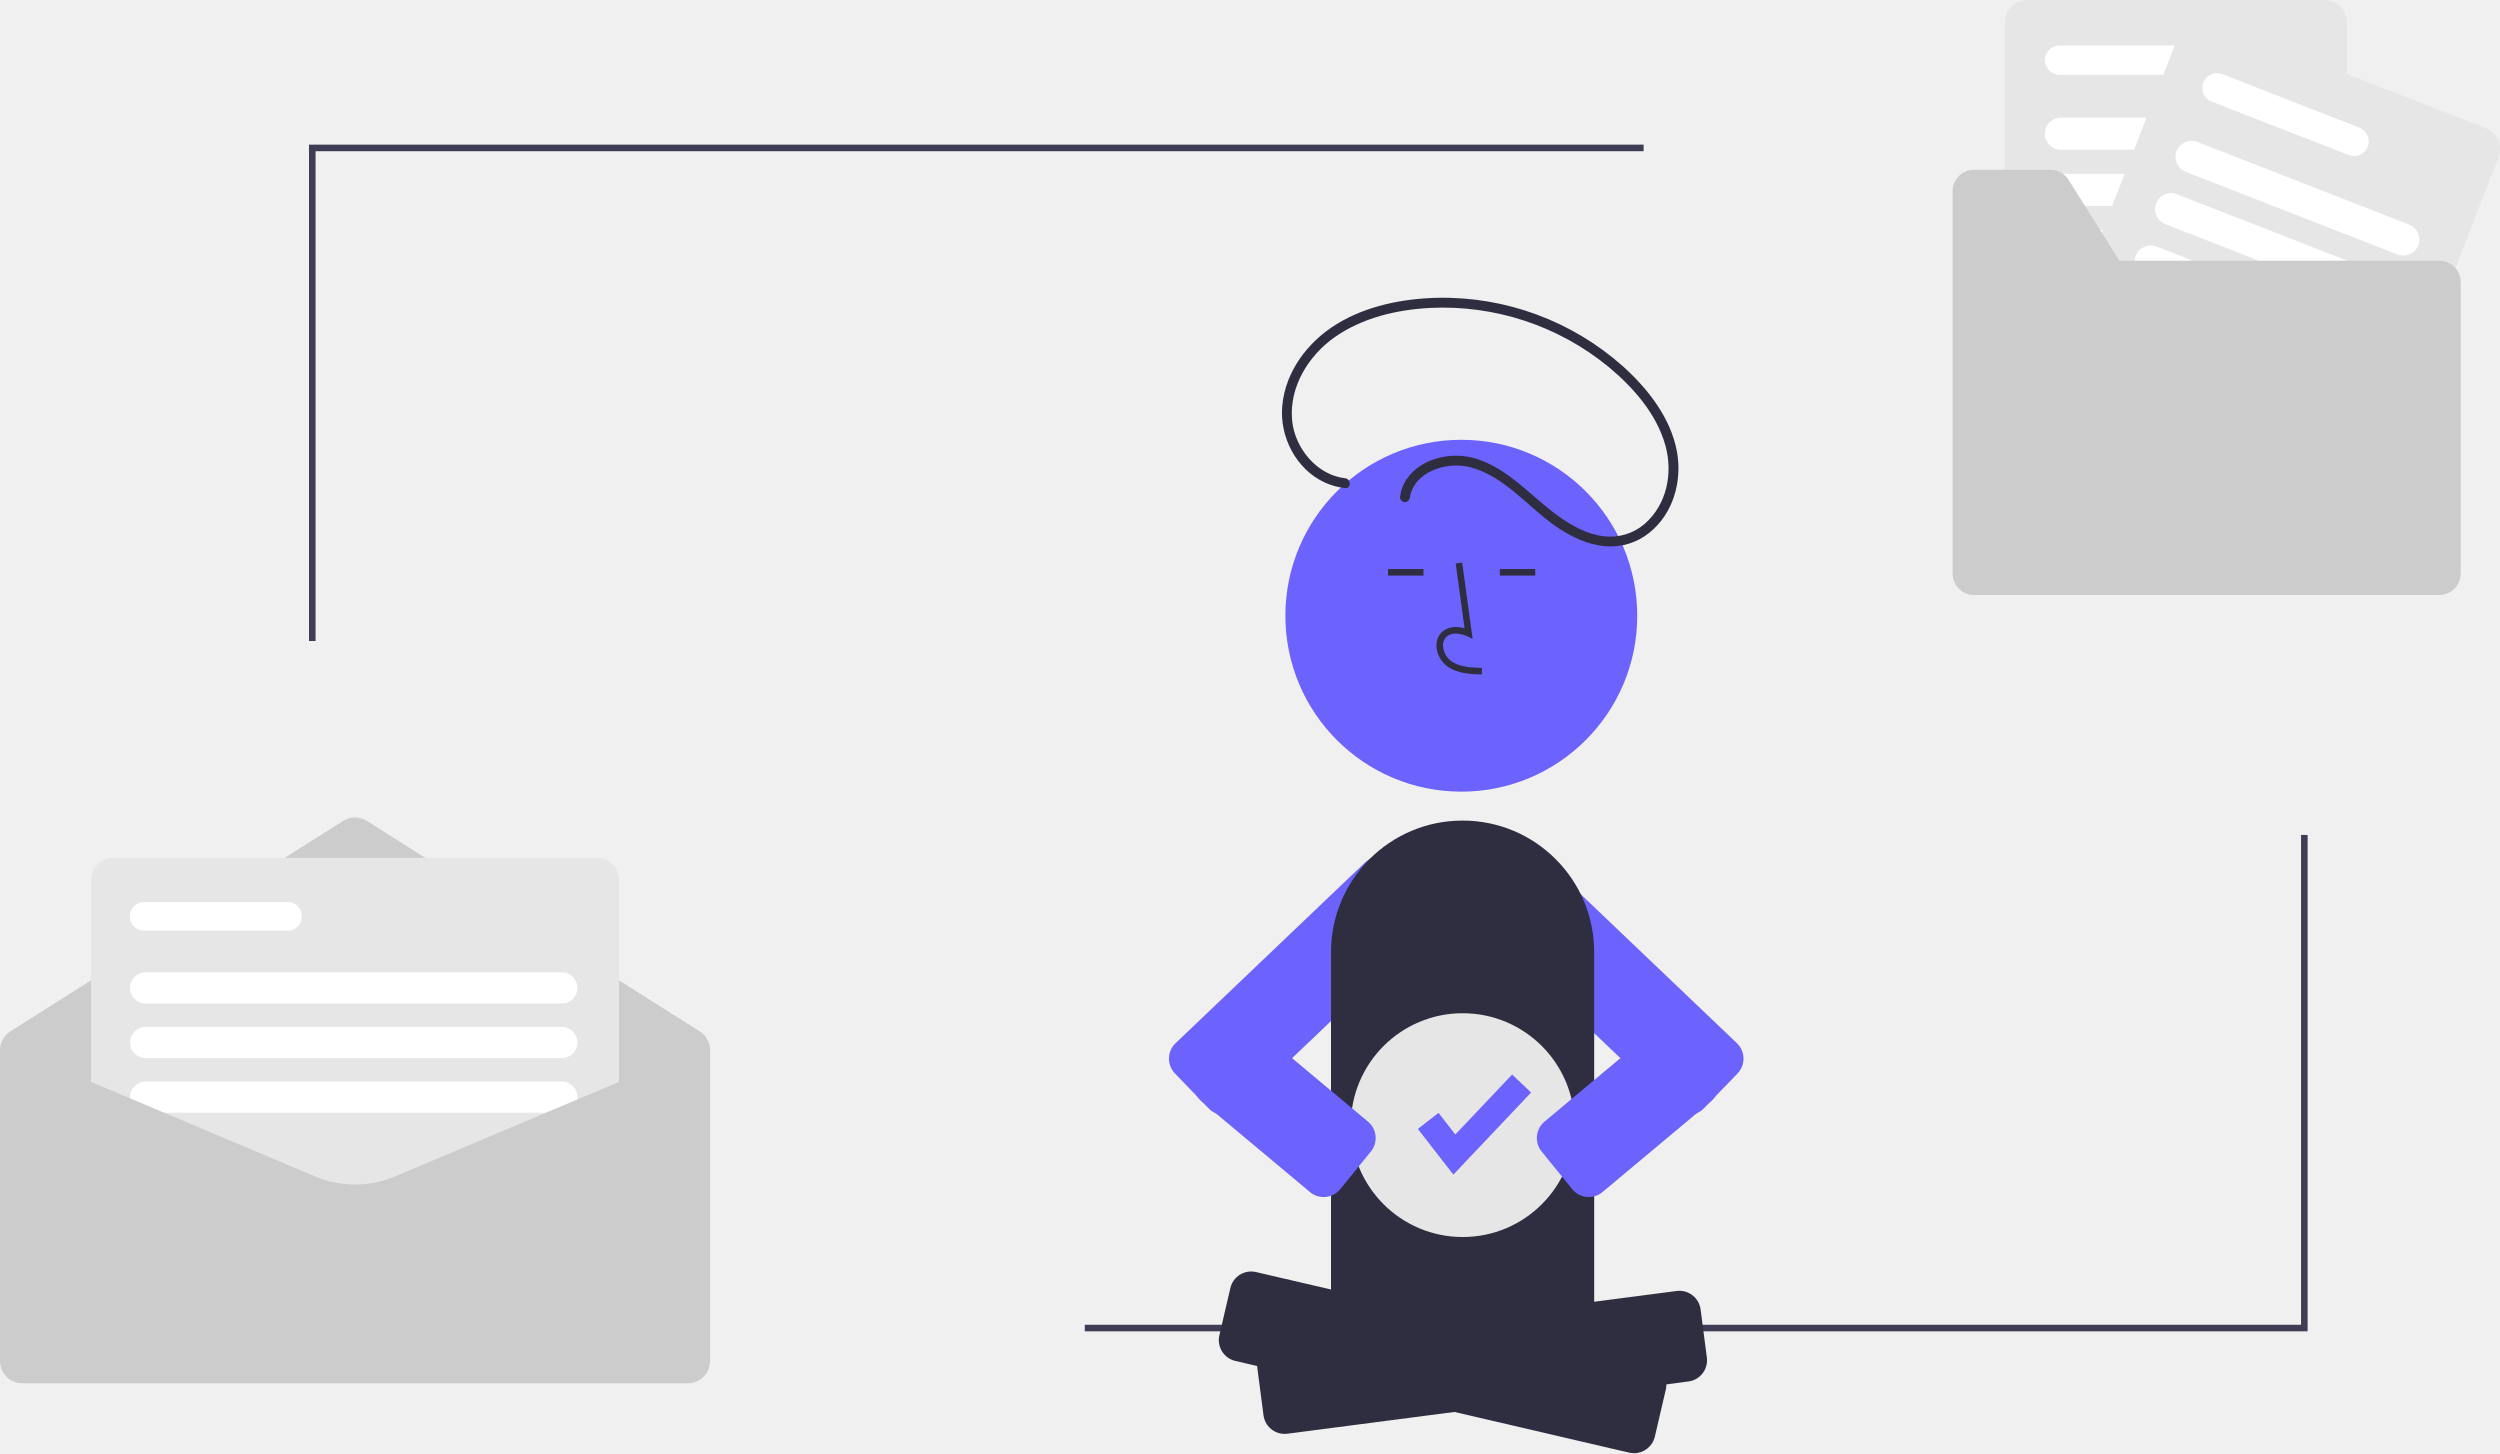
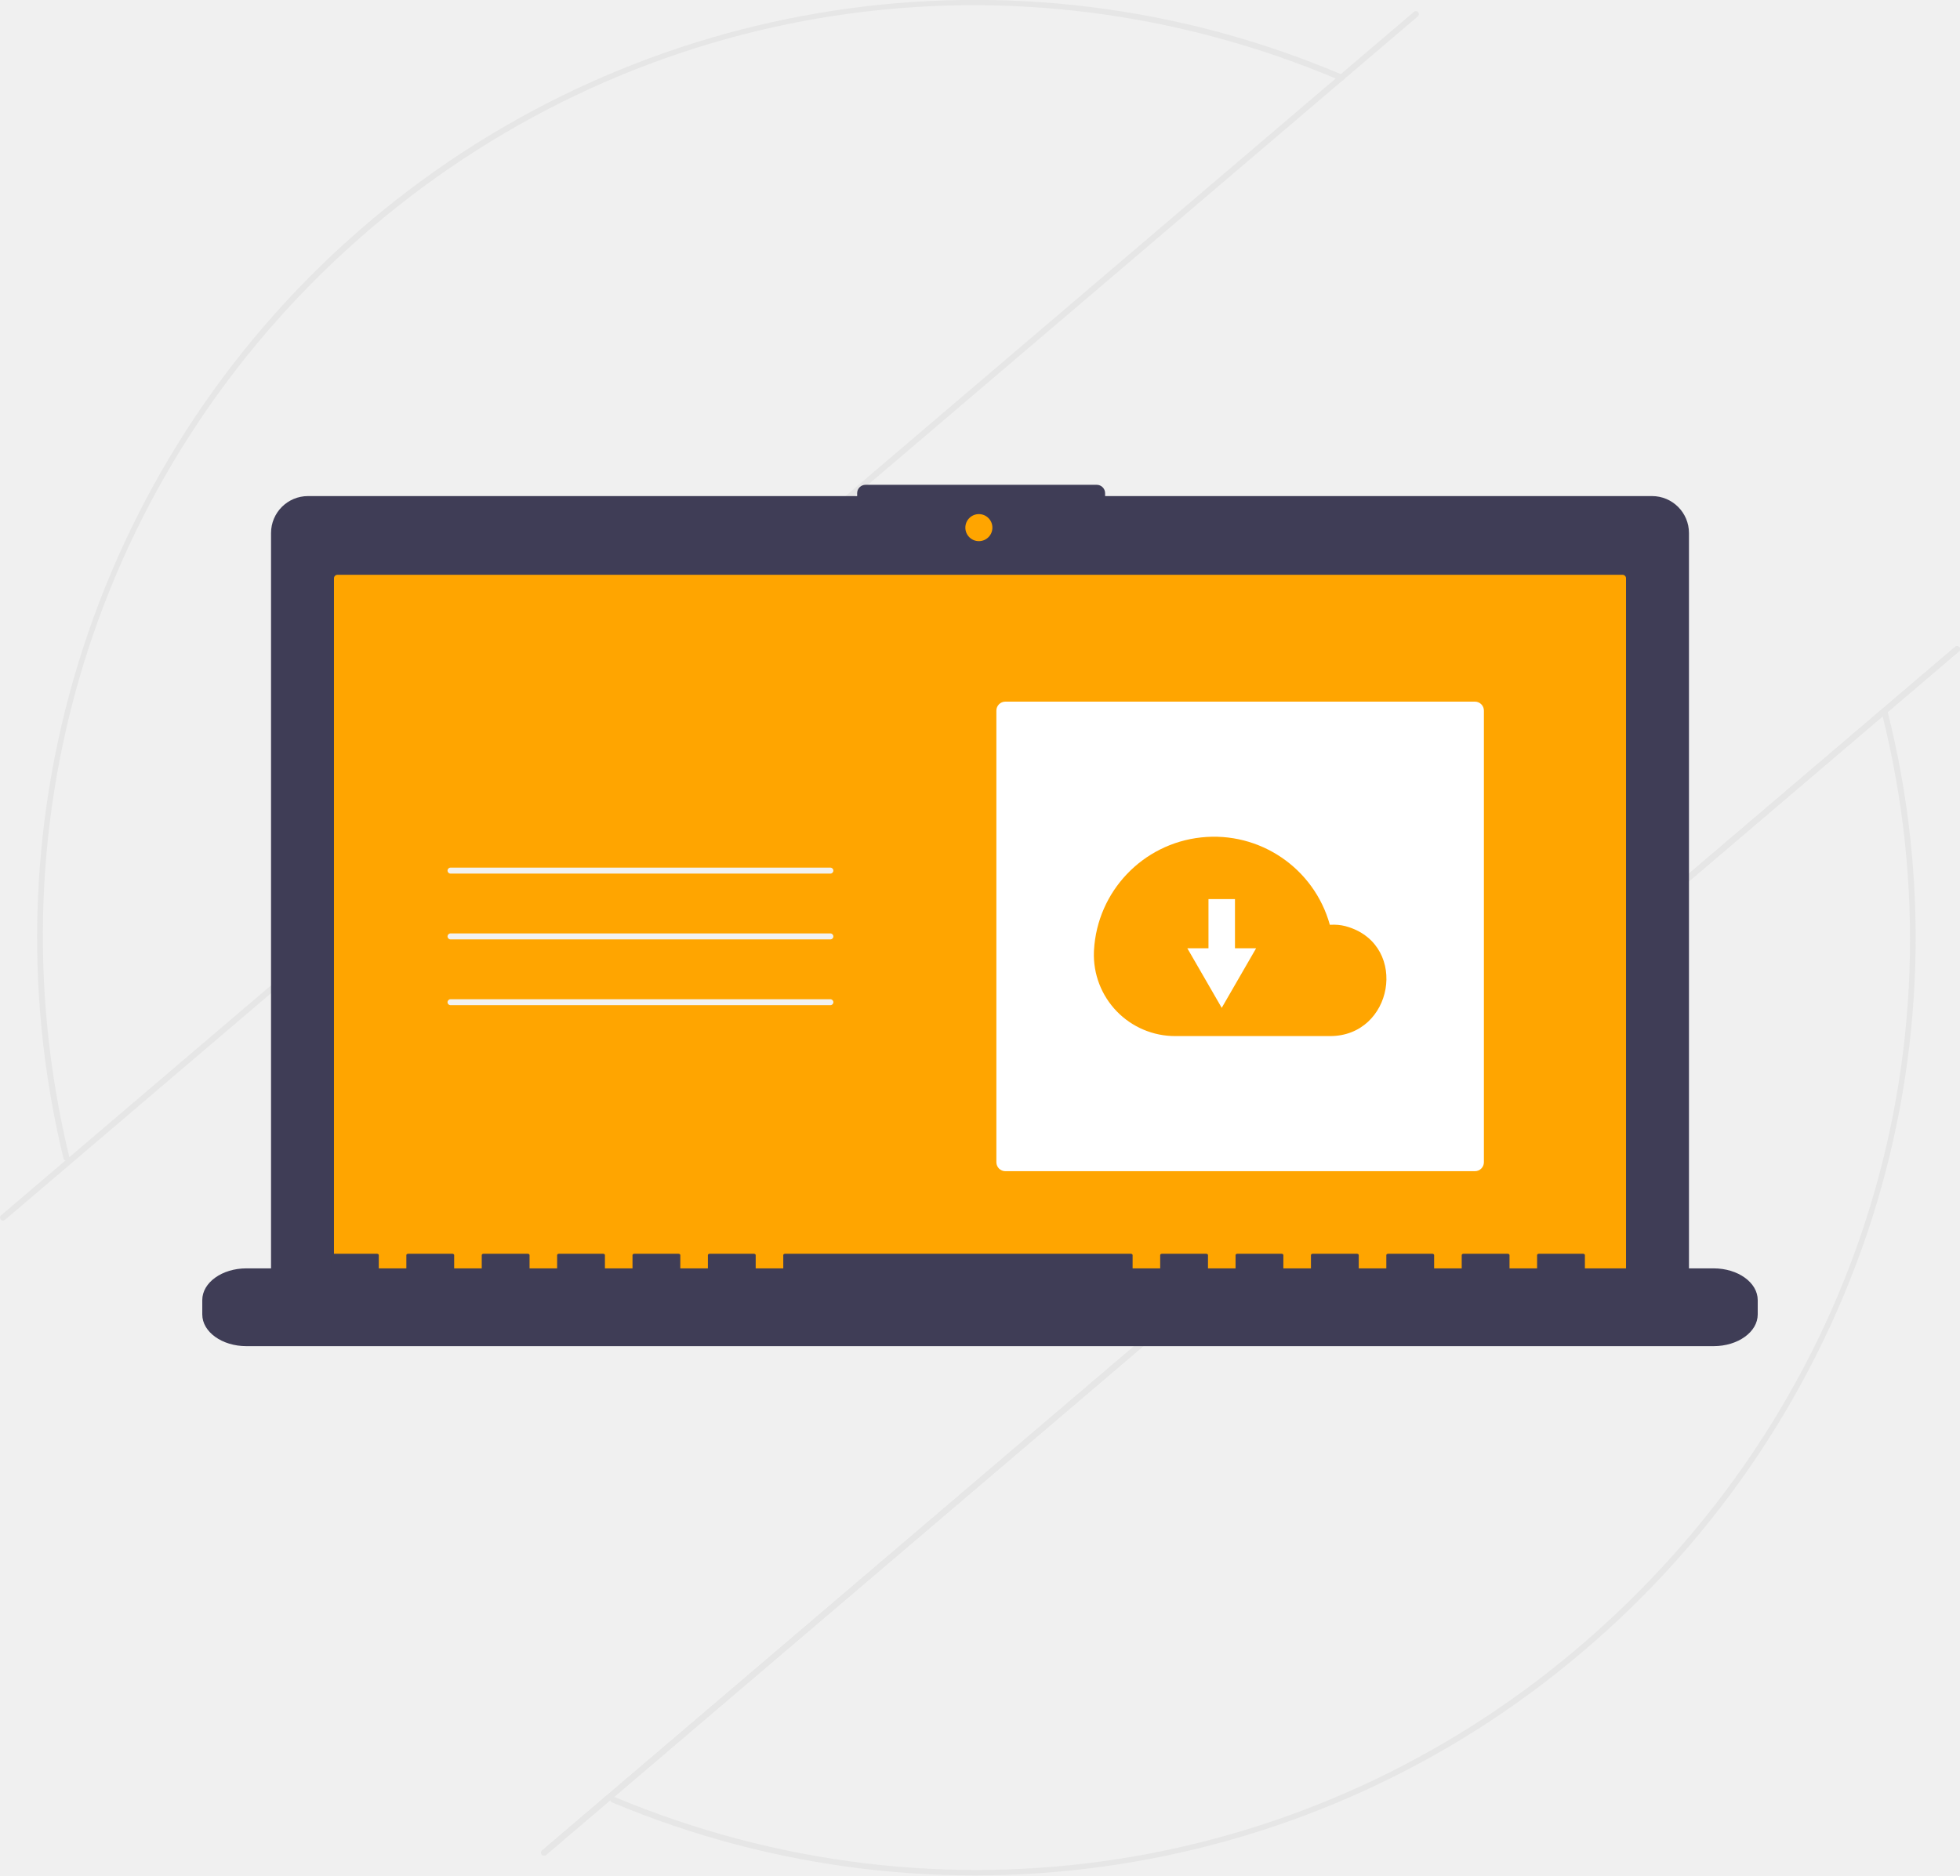
- <svg xmlns="http://www.w3.org/2000/svg" data-name="Layer 1" width="760.519" height="442.078" viewBox="0 0 760.519 442.078">
-   <path d="M592.102,568.124a6.481,6.481,0,0,1-4.678-1.983L577.173,555.522a6.508,6.508,0,0,1,.162-9.191l57.515-54.849a10.787,10.787,0,0,1,15.154.313l4.383,4.54a10.63,10.63,0,0,1,3,7.62,10.767,10.767,0,0,1-3.314,7.554l-57.461,54.797A6.474,6.474,0,0,1,592.102,568.124Z" transform="translate(-219.7403 -228.9609)" fill="#6c63ff" />
-   <path d="M733.379,568.124a6.48,6.48,0,0,1-4.513-1.82L671.407,511.508a10.767,10.767,0,0,1-3.314-7.554,10.629,10.629,0,0,1,3-7.62l4.383-4.54a10.786,10.786,0,0,1,15.154-.313l57.513,54.847a6.508,6.508,0,0,1,.165,9.193l-.36-.347.36.347L738.057,566.141A6.481,6.481,0,0,1,733.379,568.124Z" transform="translate(-219.7403 -228.9609)" fill="#6c63ff" />
-   <path d="M435.74,595.95h-216V548.403a6.691,6.691,0,0,1,3.131-5.684l101.275-64.042a6.756,6.756,0,0,1,7.189,0l101.275,64.042a6.691,6.691,0,0,1,3.131,5.684Z" transform="translate(-219.7403 -228.9609)" fill="#ccc" />
-   <polygon points="702 405 330 405 330 403 700 403 700 254 702 254 702 405" fill="#3f3d56" />
-   <polygon points="96 195 94 195 94 44 500 44 500 46 96 46 96 195" fill="#3f3d56" />
-   <path d="M401.323,599.115H254.158a6.733,6.733,0,0,1-6.725-6.725V496.653a6.733,6.733,0,0,1,6.725-6.725H401.323a6.733,6.733,0,0,1,6.725,6.725v95.736A6.733,6.733,0,0,1,401.323,599.115Z" transform="translate(-219.7403 -228.9609)" fill="#e6e6e6" />
-   <path d="M307.169,512.082H263.652a4.352,4.352,0,1,1,0-8.703h43.516a4.352,4.352,0,1,1,0,8.703Z" transform="translate(-219.7403 -228.9609)" fill="#fff" />
-   <path d="M390.641,534.236H264.048a4.747,4.747,0,0,1,0-9.495H390.641a4.747,4.747,0,0,1,0,9.495Z" transform="translate(-219.7403 -228.9609)" fill="#fff" />
-   <path d="M390.641,550.851H264.048a4.747,4.747,0,1,1,0-9.495H390.641a4.747,4.747,0,1,1,0,9.495Z" transform="translate(-219.7403 -228.9609)" fill="#fff" />
-   <path d="M390.641,567.466H264.048a4.747,4.747,0,0,1,0-9.495H390.641a4.747,4.747,0,0,1,0,9.495Z" transform="translate(-219.7403 -228.9609)" fill="#fff" />
-   <path d="M429.015,649.752H226.466a6.733,6.733,0,0,1-6.725-6.725v-87.033a6.733,6.733,0,0,1,6.725-6.725l.154.031,89.117,37.596a31.064,31.064,0,0,0,24.008,0L428.935,549.269h.08a6.733,6.733,0,0,1,6.725,6.725v87.033A6.733,6.733,0,0,1,429.015,649.752Z" transform="translate(-219.7403 -228.9609)" fill="#ccc" />
-   <path d="M926.814,341.222H836.518a6.922,6.922,0,0,1-6.915-6.915V235.876a6.922,6.922,0,0,1,6.915-6.915h90.297a6.922,6.922,0,0,1,6.915,6.915V334.307A6.922,6.922,0,0,1,926.814,341.222Z" transform="translate(-219.7403 -228.9609)" fill="#e6e6e6" />
-   <path d="M891.021,251.738H846.28a4.474,4.474,0,1,1,0-8.948h44.742a4.474,4.474,0,0,1,0,8.948Z" transform="translate(-219.7403 -228.9609)" fill="#fff" />
-   <path d="M915.832,274.516H846.686a4.881,4.881,0,1,1,0-9.762h69.146a4.881,4.881,0,0,1,0,9.762Z" transform="translate(-219.7403 -228.9609)" fill="#fff" />
-   <path d="M915.832,291.599H846.686a4.881,4.881,0,0,1,0-9.762h69.146a4.881,4.881,0,0,1,0,9.762Z" transform="translate(-219.7403 -228.9609)" fill="#fff" />
-   <path d="M915.832,308.682H846.686a4.881,4.881,0,1,1,0-9.762h69.146a4.881,4.881,0,0,1,0,9.762Z" transform="translate(-219.7403 -228.9609)" fill="#fff" />
-   <path d="M935.041,372.506l-84.116-32.832a6.922,6.922,0,0,1-3.927-8.955l35.79-91.694a6.922,6.922,0,0,1,8.955-3.927L975.859,267.929a6.922,6.922,0,0,1,3.927,8.955l-35.79,91.694A6.922,6.922,0,0,1,935.041,372.506Z" transform="translate(-219.7403 -228.9609)" fill="#e6e6e6" />
-   <path d="M934.234,276.133l-41.679-16.268a4.474,4.474,0,0,1,3.254-8.336l41.679,16.268a4.474,4.474,0,0,1-3.254,8.336Z" transform="translate(-219.7403 -228.9609)" fill="#fff" />
-   <path d="M949.065,306.373l-64.413-25.141a4.881,4.881,0,0,1,3.549-9.094l64.413,25.141a4.881,4.881,0,1,1-3.549,9.094Z" transform="translate(-219.7403 -228.9609)" fill="#fff" />
-   <path d="M942.853,322.287l-64.413-25.141a4.881,4.881,0,1,1,3.549-9.094L946.403,313.193a4.881,4.881,0,0,1-3.549,9.094Z" transform="translate(-219.7403 -228.9609)" fill="#fff" />
-   <path d="M936.642,338.201l-64.413-25.141a4.881,4.881,0,0,1,3.549-9.094l64.413,25.141a4.881,4.881,0,0,1-3.549,9.094Z" transform="translate(-219.7403 -228.9609)" fill="#fff" />
-   <path d="M961.794,308.276h-97.316l-15.472-24.614a6.508,6.508,0,0,0-5.51-3.045h-23.249a6.508,6.508,0,0,0-6.508,6.508V403.453a6.508,6.508,0,0,0,6.508,6.508H961.794a6.508,6.508,0,0,0,6.508-6.508V314.783A6.508,6.508,0,0,0,961.794,308.276Z" transform="translate(-219.7403 -228.9609)" fill="#ccc" />
-   <path d="M415.435,358.154h59a6,6,0,0,1,6,6v26.25a35.5,35.5,0,0,1-35.5,35.5h-0a35.5,35.5,0,0,1-35.5-35.5V364.154a6,6,0,0,1,6-6Z" fill="#2f2e41" />
-   <path d="M698.206,634.062h-67.062a6.507,6.507,0,0,1-6.5-6.5V518.618a40.031,40.031,0,0,1,80.062,0V627.562A6.507,6.507,0,0,1,698.206,634.062Z" transform="translate(-219.7403 -228.9609)" fill="#2f2e41" />
-   <circle cx="444.543" cy="187.309" r="53.519" fill="#6c63ff" />
-   <path d="M670.521,434.139c-3.306-.092-7.421-.208-10.59-2.522a8.133,8.133,0,0,1-3.2-6.073,5.471,5.471,0,0,1,1.86-4.493c1.656-1.398,4.073-1.728,6.678-.961l-2.699-19.726,1.981-.271,3.173,23.19-1.655-.759c-1.918-.88-4.552-1.327-6.188.055a3.514,3.514,0,0,0-1.153,2.895,6.147,6.147,0,0,0,2.381,4.528c2.466,1.802,5.746,2.034,9.466,2.139Z" transform="translate(-219.7403 -228.9609)" fill="#2f2e41" />
-   <rect x="422.26" y="173.104" width="10.772" height="2" fill="#2f2e41" />
-   <rect x="456.26" y="173.104" width="10.772" height="2" fill="#2f2e41" />
-   <path d="M716.833,671.039a6.534,6.534,0,0,1-1.486-.172L595.539,642.966a6.5,6.5,0,0,1-4.857-7.805l3.348-14.375a6.5,6.5,0,0,1,7.805-4.856l119.808,27.901a6.5,6.5,0,0,1,4.856,7.805l-3.348,14.375a6.506,6.506,0,0,1-6.318,5.028Z" transform="translate(-219.7403 -228.9609)" fill="#2f2e41" />
-   <path d="M610.548,665.164a6.511,6.511,0,0,1-6.442-5.661L602.2,644.867a6.508,6.508,0,0,1,5.606-7.285l121.983-15.892a6.5,6.5,0,0,1,7.285,5.605l1.907,14.636a6.5,6.5,0,0,1-5.606,7.285L611.392,665.108A6.501,6.501,0,0,1,610.548,665.164Z" transform="translate(-219.7403 -228.9609)" fill="#2f2e41" />
-   <path d="M628.927,374.447c-8.674-.989-15.392-9.3-16.13-17.733-.878-10.032,4.965-19.56,12.98-25.19,8.382-5.887,18.826-8.346,28.93-8.887a79.51,79.51,0,0,1,54.348,17.914c7.571,6.288,14.643,14.299,17.323,23.974,2.328,8.403.433,17.922-6.325,23.807a15.976,15.976,0,0,1-12.26,3.775c-5.244-.544-10.082-3.302-14.27-6.347-8.147-5.923-14.835-14.175-24.76-17.271-7.278-2.27-16.722-.272-21.169,6.309a11.979,11.979,0,0,0-1.913,5.019,1.553,1.553,0,0,0,1.048,1.845,1.509,1.509,0,0,0,1.845-1.048c1.168-8.289,11.36-11.383,18.513-9.489,10.429,2.76,17.429,12.066,25.985,17.979,4.498,3.109,9.615,5.594,15.132,6.04a18.791,18.791,0,0,0,13.203-4.056c7.31-5.772,10.105-15.699,8.489-24.637-1.872-10.35-8.838-19.221-16.482-26.089a82.447,82.447,0,0,0-56.344-20.814c-10.574.243-21.606,2.426-30.715,8.014-8.836,5.421-15.665,14.49-16.558,25.032-.786,9.279,4.193,18.984,12.738,23.049a19.949,19.949,0,0,0,6.392,1.804c1.915.218,1.899-2.783,0-3Z" transform="translate(-219.7403 -228.9609)" fill="#2f2e41" />
-   <circle cx="444.963" cy="342.271" r="34.037" fill="#e6e6e6" />
-   <polygon points="442.126 357.321 431.324 343.43 437.606 338.544 442.72 345.12 460 326.881 465.778 332.355 442.126 357.321" fill="#6c63ff" />
-   <path d="M703.077,593.11a6.613,6.613,0,0,1-.679-.035,6.457,6.457,0,0,1-4.376-2.365l-9.311-11.453a6.5,6.5,0,0,1,.943-9.144l32.946-27.556a6.509,6.509,0,0,1,9.149.938l9.311,11.452a6.5,6.5,0,0,1-.943,9.144l-32.946,27.557A6.459,6.459,0,0,1,703.077,593.11Z" transform="translate(-219.7403 -228.9609)" fill="#6c63ff" />
-   <path d="M622.403,593.11a6.451,6.451,0,0,1-4.088-1.457l-32.957-27.566a6.5,6.5,0,0,1-.938-9.139l9.311-11.452a6.508,6.508,0,0,1,9.144-.943l32.957,27.566a6.5,6.5,0,0,1,.938,9.139L627.458,590.71a6.457,6.457,0,0,1-4.376,2.365A6.621,6.621,0,0,1,622.403,593.11Z" transform="translate(-219.7403 -228.9609)" fill="#6c63ff" />
+ <svg xmlns="http://www.w3.org/2000/svg" data-name="Layer 1" width="733.862" height="702.195" viewBox="0 0 733.862 702.195">
+   <path d="M257.075,533.16a1.115,1.115,0,0,1-.236-.462,351.191,351.191,0,0,1,478.94-405.746,1.12,1.12,0,1,1-.876,2.061C612.325,76.891,473.233,98.133,371.906,184.449,271.197,270.239,227.94,403.478,259.017,532.171a1.12,1.12,0,0,1-1.942.989Z" transform="translate(-233.0688 -98.90261)" fill="#e6e6e6" />
+   <path d="M461.796,773.486a1.12,1.12,0,0,1,1.285-1.76C585.198,822.868,723.62,801.343,824.331,715.552,926.612,628.423,970.046,494.49,937.685,366.02a1.12,1.12,0,0,1,2.172-.546,346.596,346.596,0,0,1-5.751,189.354A353.672,353.672,0,0,1,825.783,717.257a351.074,351.074,0,0,1-363.569,56.534A1.113,1.113,0,0,1,461.796,773.486Z" transform="translate(-233.0688 -98.90261)" fill="#e6e6e6" />
+   <path d="M435.914,793.364a1.119,1.119,0,0,1,.126-1.579L965.085,341.113a1.12,1.12,0,1,1,1.452,1.705L437.493,793.49A1.119,1.119,0,0,1,435.914,793.364Z" transform="translate(-233.0688 -98.90261)" fill="#e6e6e6" />
+   <path d="M233.336,555.557a1.12,1.12,0,0,1,.126-1.579L762.507,103.306a1.12,1.12,0,0,1,1.452,1.705L234.915,555.683A1.12,1.12,0,0,1,233.336,555.557Z" transform="translate(-233.0688 -98.90261)" fill="#e6e6e6" />
+   <path d="M435.914,793.364a1.119,1.119,0,0,1,.126-1.579L965.085,341.113a1.12,1.12,0,1,1,1.452,1.705L437.493,793.49A1.119,1.119,0,0,1,435.914,793.364Z" transform="translate(-233.0688 -98.90261)" fill="#e6e6e6" />
+   <path d="M851.601,284.654H646.844v-1.072a3.148,3.148,0,0,0-3.148-3.148H557.148a3.148,3.148,0,0,0-3.148,3.148v1.072H348.399A13.85,13.85,0,0,0,334.549,298.504V578.879a13.85,13.85,0,0,0,13.85,13.85H851.601a13.85,13.85,0,0,0,13.85-13.85V298.504A13.85,13.85,0,0,0,851.601,284.654Z" transform="translate(-233.0688 -98.90261)" fill="#3f3d56" />
+   <path d="M359.414,314.131a1.298,1.298,0,0,0-1.296,1.296V581.369a1.297,1.297,0,0,0,1.296,1.296H840.586a1.297,1.297,0,0,0,1.296-1.296V315.427a1.297,1.297,0,0,0-1.296-1.296Z" transform="translate(-233.0688 -98.90261)" fill="#ffa500" />
+   <circle cx="366.509" cy="197.568" r="5.064" fill="#ffa500" />
+   <path d="M874.673,573.833H826.484v-4.976c0-.273-.308-.495-.688-.495H809.274c-.38,0-.688.222-.688.495v4.976h-10.326v-4.976c0-.273-.308-.495-.688-.495H781.05c-.38,0-.688.222-.688.495v4.976H770.035v-4.976c0-.273-.308-.495-.688-.495H752.825c-.38,0-.688.222-.688.495v4.976h-10.326v-4.976c0-.273-.308-.495-.688-.495H724.601c-.38,0-.688.222-.688.495v4.976H713.586v-4.976c0-.273-.308-.495-.688-.495H696.376c-.38,0-.688.222-.688.495v4.976h-10.326v-4.976c0-.273-.308-.495-.688-.495H668.152c-.38,0-.688.222-.688.495v4.976H657.137v-4.976c0-.273-.308-.495-.688-.495H527.029c-.38,0-.688.222-.688.495v4.976h-10.326v-4.976c0-.273-.308-.495-.688-.495H498.805c-.38,0-.688.222-.688.495v4.976H487.79v-4.976c0-.273-.308-.495-.688-.495H470.58c-.38,0-.688.222-.688.495v4.976h-10.326v-4.976c0-.273-.308-.495-.688-.495H442.356c-.38,0-.688.222-.688.495v4.976H431.341v-4.976c0-.273-.308-.495-.688-.495H414.131c-.38,0-.688.222-.688.495v4.976h-10.326v-4.976c0-.273-.308-.495-.688-.495H385.906c-.38,0-.688.222-.688.495v4.976H374.892v-4.976c0-.273-.308-.495-.688-.495H357.682c-.38,0-.688.222-.688.495v4.976H325.327c-9.125,0-16.522,5.317-16.522,11.877V591.08c0,6.559,7.397,11.877,16.522,11.877H874.673c9.125,0,16.522-5.317,16.522-11.877v-5.37C891.194,579.15,883.797,573.833,874.673,573.833Z" transform="translate(-233.0688 -98.90261)" fill="#3f3d56" />
+   <path d="M543.978,426.017H401.754a1.12,1.12,0,1,1,0-2.24H543.978a1.12,1.12,0,1,1,0,2.24Z" transform="translate(-233.0688 -98.90261)" fill="#f2f2f2" />
+   <path d="M543.978,450.654H401.754a1.12,1.12,0,1,1,0-2.24H543.978a1.12,1.12,0,1,1,0,2.24Z" transform="translate(-233.0688 -98.90261)" fill="#f2f2f2" />
+   <path d="M543.978,475.291H401.754a1.12,1.12,0,1,1,0-2.24H543.978a1.12,1.12,0,1,1,0,2.24Z" transform="translate(-233.0688 -98.90261)" fill="#f2f2f2" />
+   <rect x="373.062" y="262.722" width="182.539" height="175.82" rx="3.36" fill="#fff" />
+   <path d="M642.683,454.674a45.006,45.006,0,0,1,88.303-9.489c.545-.02,1.09-.041,1.64-.041a17.667,17.667,0,0,1,5.515.938c22.387,7.351,16.492,40.775-7.071,40.775H673.16a30.442,30.442,0,0,1-30.509-31.519Q642.665,455.006,642.683,454.674Z" transform="translate(-233.0688 -98.90261)" fill="#ffa500" />
+   <polygon points="462.397 355.07 462.397 336.649 452.478 336.649 452.478 355.07 444.559 355.07 450.998 366.224 457.438 377.377 463.877 366.224 470.316 355.07 462.397 355.07" fill="#fff" />
</svg>
